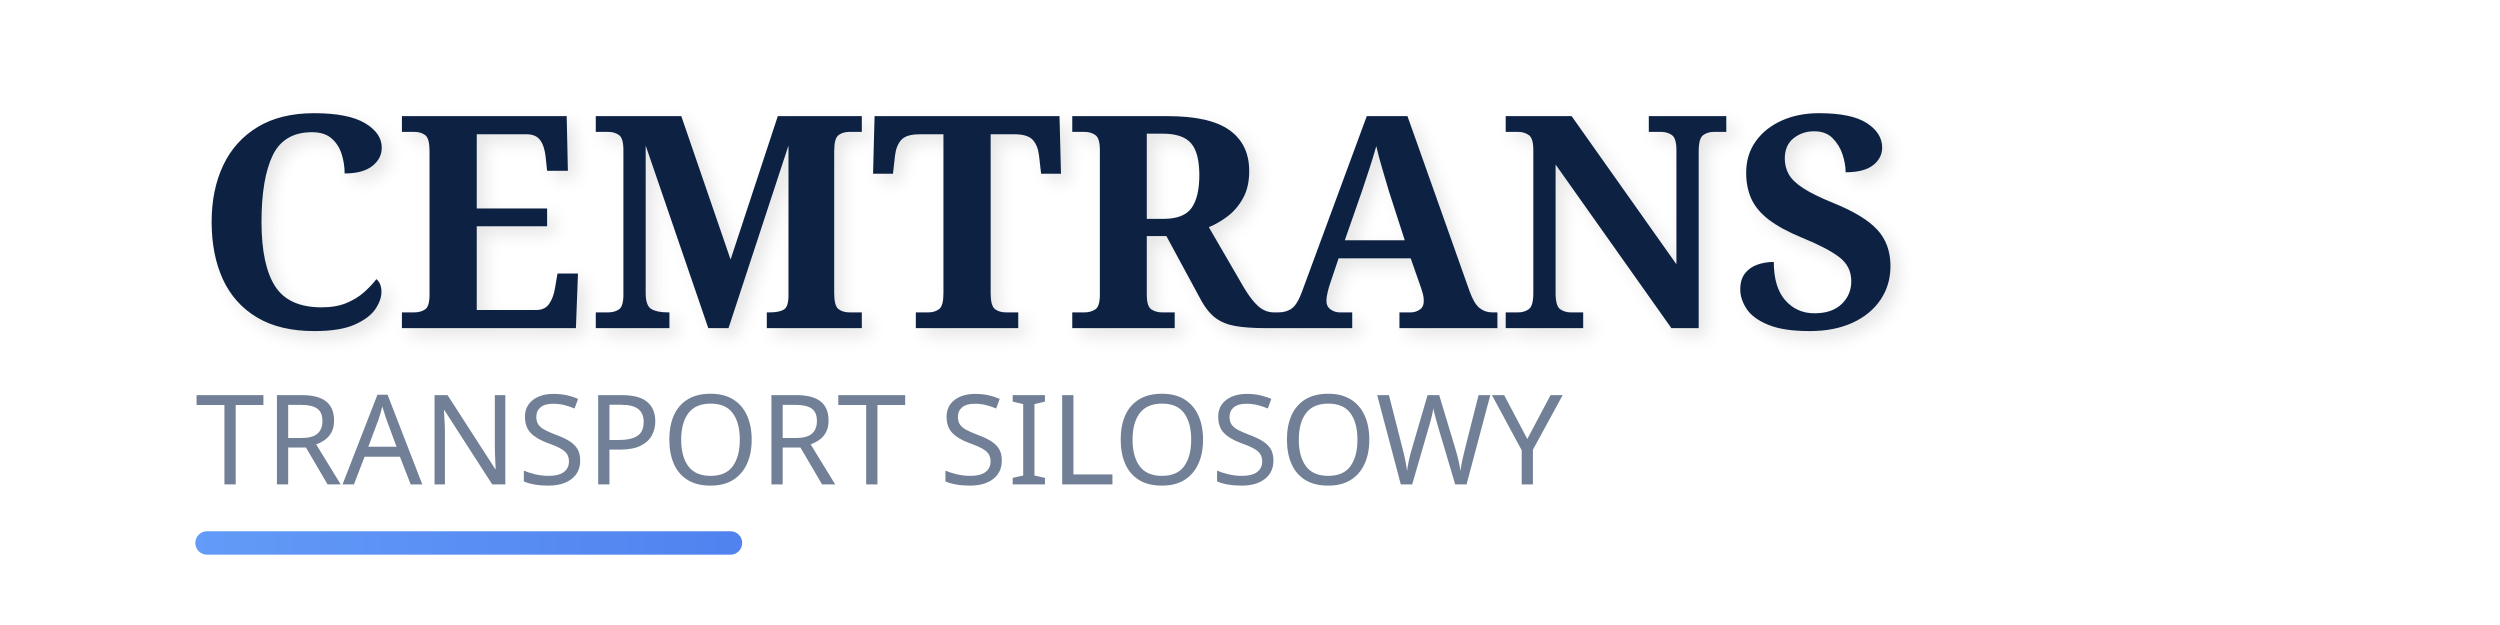
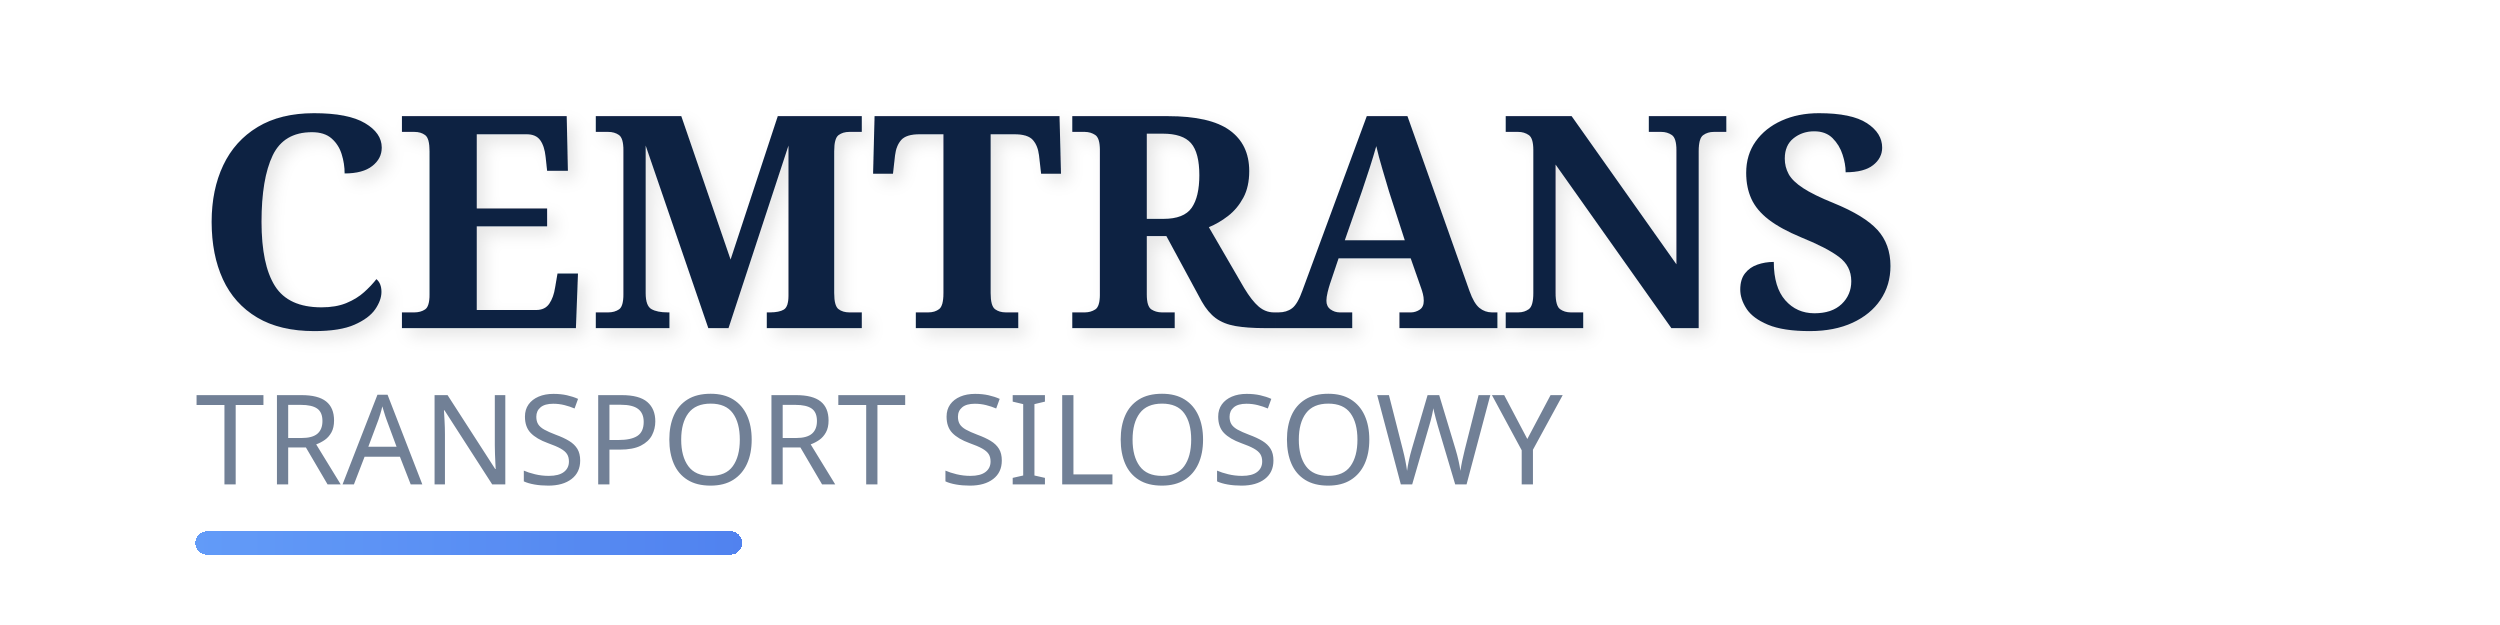
- <svg xmlns="http://www.w3.org/2000/svg" width="320" height="80" viewBox="0 0 1280 320">
+ <svg xmlns="http://www.w3.org/2000/svg" width="320" height="80" viewBox="0 0 2560 640" shape-rendering="crispEdges" text-rendering="geometricPrecision">
  <defs>
    <linearGradient id="accentGradient" x1="0%" y1="0%" x2="100%" y2="0%">
      <stop offset="0%" style="stop-color:#3b82f6;stop-opacity:1" />
      <stop offset="100%" style="stop-color:#2563eb;stop-opacity:1" />
    </linearGradient>
    <filter id="textShadow" x="-20%" y="-20%" width="140%" height="140%">
-       <feDropShadow dx="4" dy="4" stdDeviation="4" flood-color="#000000" flood-opacity="0.1" />
+       <feDropShadow dx="8" dy="8" stdDeviation="8" flood-color="#000000" flood-opacity="0.1" />
    </filter>
  </defs>
-   <text x="100" y="168" font-family="Lora, serif" font-size="152" font-weight="700" fill="#0A2342" filter="url(#textShadow)">
+   <text x="200" y="336" font-family="Lora, serif" font-size="304" font-weight="700" fill="#0A2342" filter="url(#textShadow)" text-rendering="geometricPrecision">
    CEMTRANS
  </text>
-   <text x="100" y="248" font-family="Poppins, sans-serif" font-size="64" font-weight="500" fill="#718096">
+   <text x="200" y="496" font-family="Poppins, sans-serif" font-size="128" font-weight="500" fill="#718096" text-rendering="geometricPrecision">
    TRANSPORT SILOSOWY
  </text>
-   <rect x="100" y="272" width="280" height="12" rx="6" fill="url(#accentGradient)" opacity="0.8" />
+   <rect x="200" y="544" width="560" height="24" rx="12" fill="url(#accentGradient)" opacity="0.8" shape-rendering="crispEdges" />
</svg>
